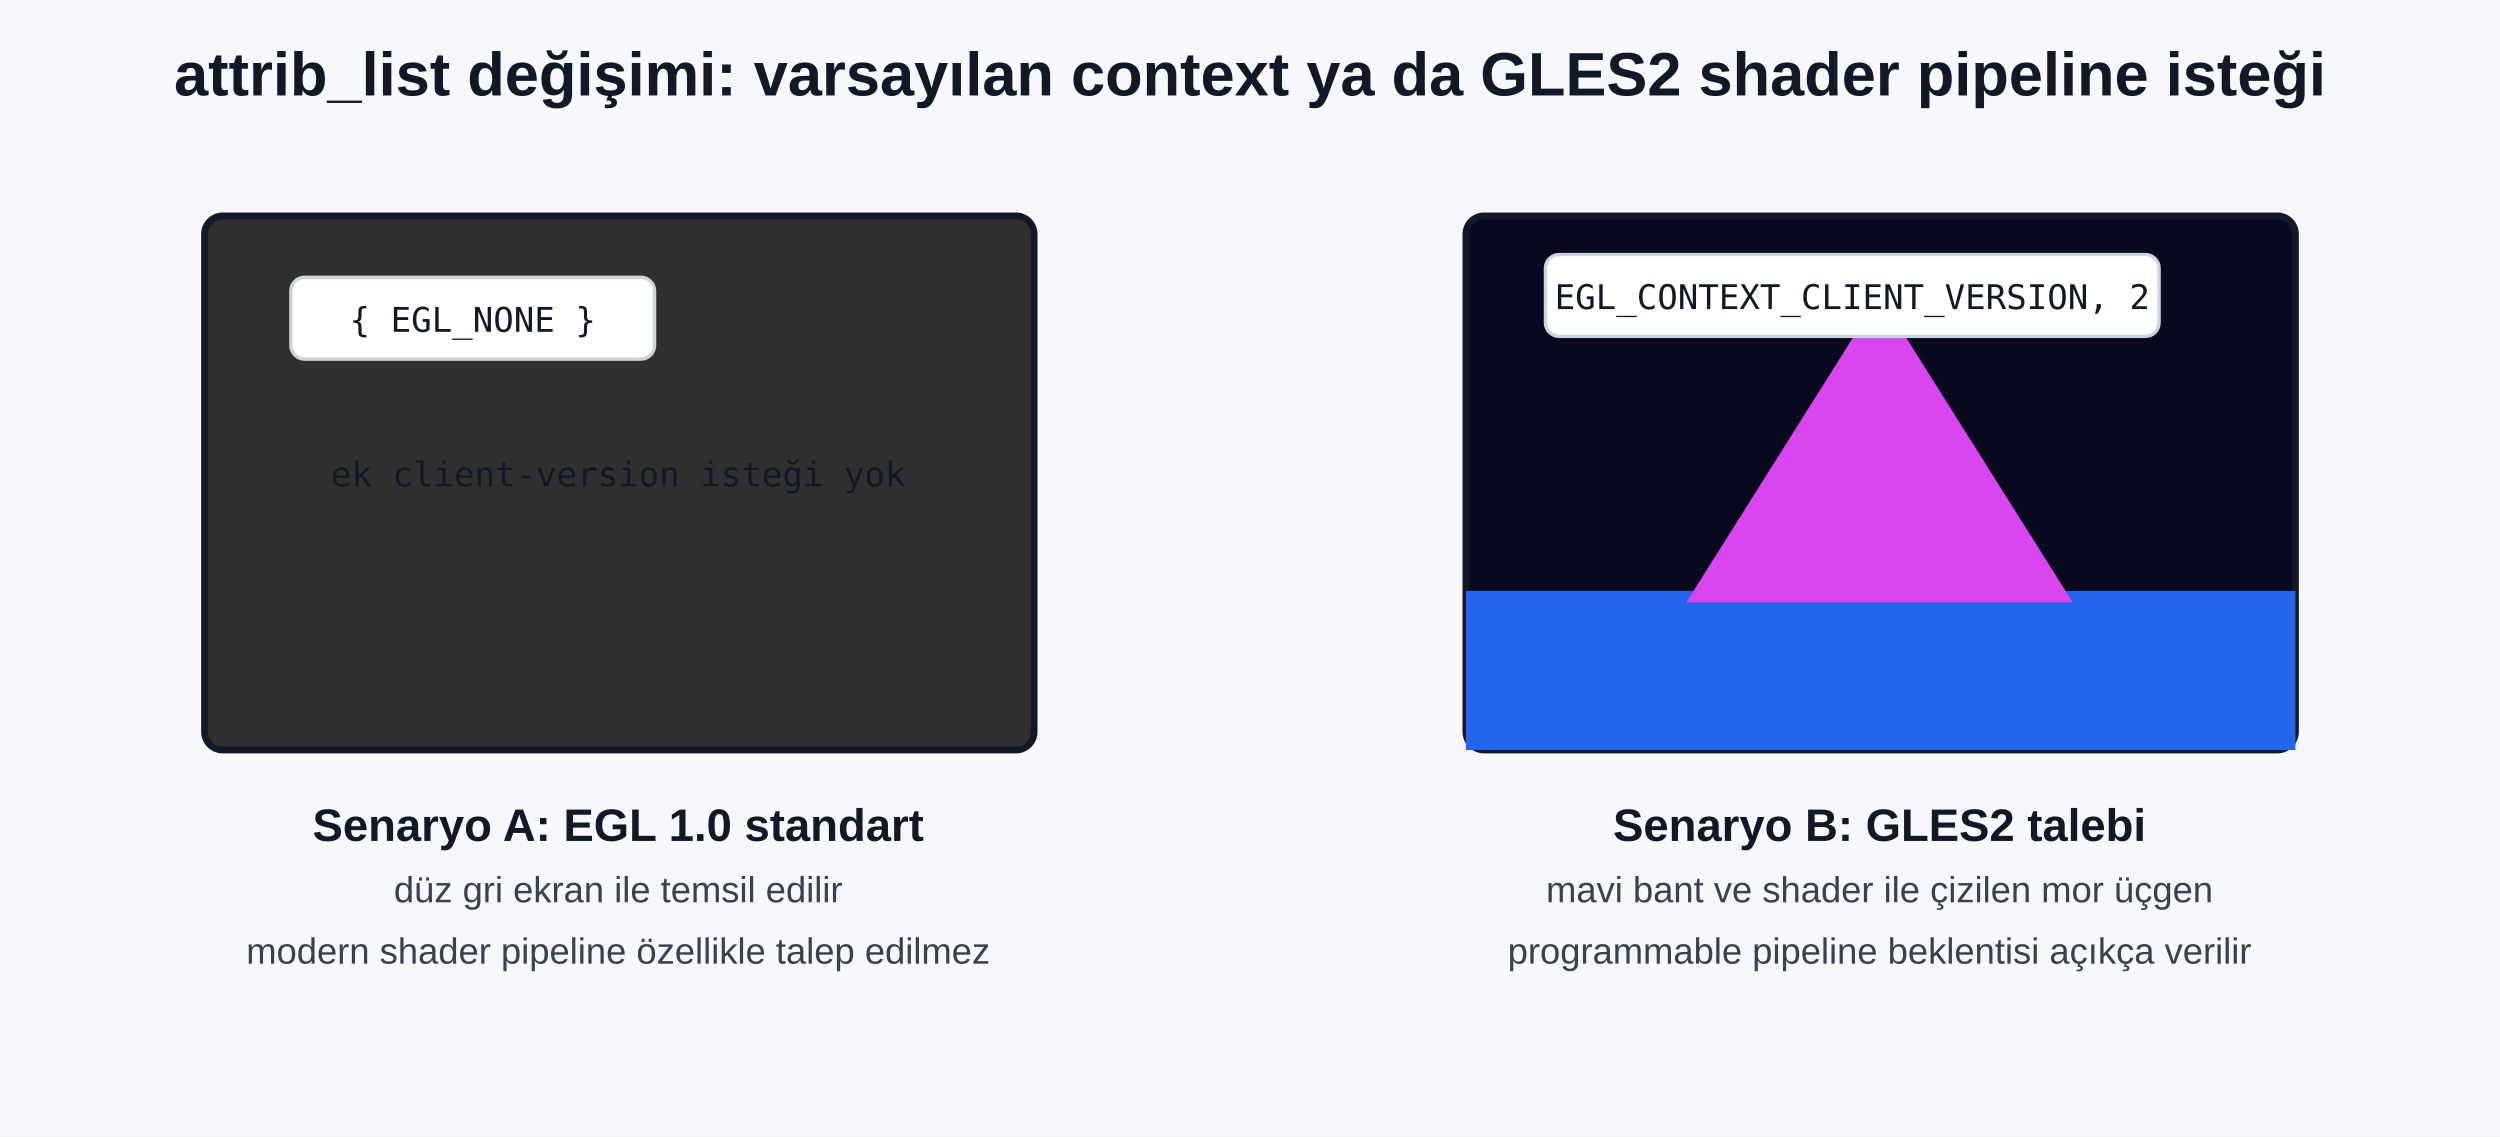
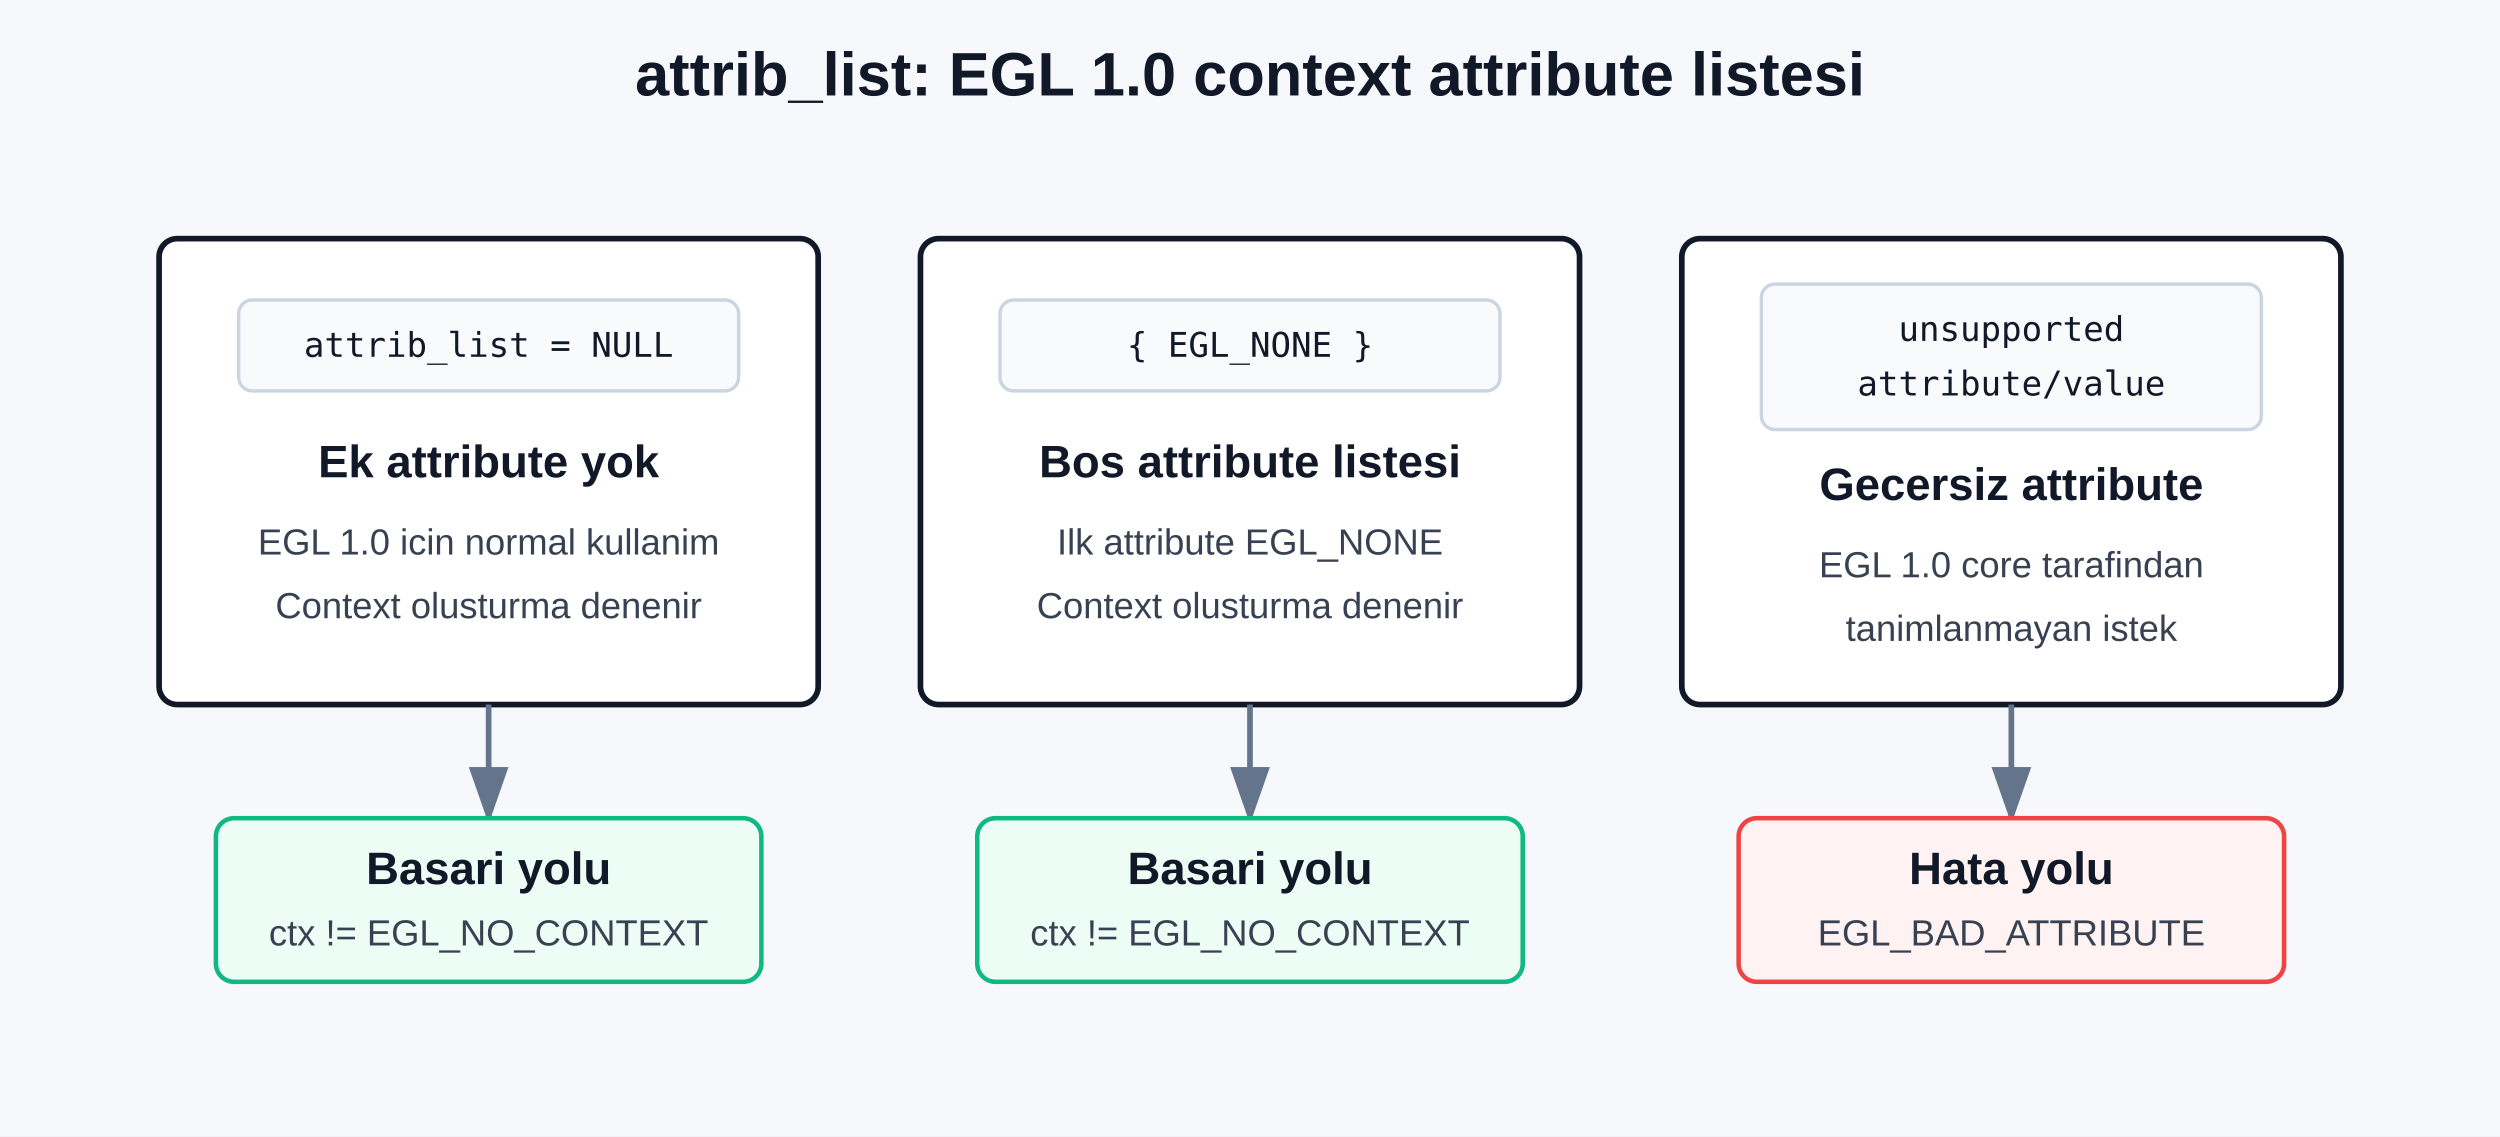
- <svg xmlns="http://www.w3.org/2000/svg" width="1100" height="500" viewBox="0 0 1100 500" role="img" aria-label="attrib_list standart ve GLES2 pipeline senaryoları">
+ <svg xmlns="http://www.w3.org/2000/svg" width="1100" height="500" viewBox="0 0 1100 500" role="img" aria-label="attrib_list EGL 1.0 senaryolari">
  <rect width="1100" height="500" fill="#f6f8fb" />
  <style>
    .title{font:700 27px Arial,sans-serif;fill:#111827}
    .label{font:700 20px Arial,sans-serif;fill:#111827}
    .small{font:16px Arial,sans-serif;fill:#374151}
    .code{font:15px Consolas,monospace;fill:#111827}
-     .screen{stroke:#111827;stroke-width:3;rx:8}
-     .chip{fill:#fff;stroke:#cbd5e1;stroke-width:1.5;rx:6}
+     .box{fill:#ffffff;stroke:#111827;stroke-width:2.5;rx:8}
+     .ok{fill:#ecfdf5;stroke:#10b981;stroke-width:2;rx:8}
+     .err{fill:#fef2f2;stroke:#ef4444;stroke-width:2;rx:8}
+     .chip{fill:#f8fafc;stroke:#cbd5e1;stroke-width:1.5;rx:6}
+     .arrow{stroke:#64748b;stroke-width:2.5;fill:none;marker-end:url(#arrowhead)}
  </style>
-   <text x="550" y="42" text-anchor="middle" class="title">attrib_list değişimi: varsayılan context ya da GLES2 shader pipeline isteği</text>
-   <rect x="90" y="95" width="365" height="235" class="screen" fill="#303030" />
-   <rect x="128" y="122" width="160" height="36" class="chip" />
-   <text x="208" y="146" text-anchor="middle" class="code">{ EGL_NONE }</text>
-   <text x="272" y="214" text-anchor="middle" fill="#e5e7eb" class="code">ek client-version isteği yok</text>
-   <text x="272" y="370" text-anchor="middle" class="label">Senaryo A: EGL 1.0 standart</text>
-   <text x="272" y="397" text-anchor="middle" class="small">düz gri ekran ile temsil edilir</text>
-   <text x="272" y="424" text-anchor="middle" class="small">modern shader pipeline özellikle talep edilmez</text>
-   <rect x="645" y="95" width="365" height="235" class="screen" fill="#08091f" />
-   <rect x="645" y="260" width="365" height="70" fill="#2563eb" />
-   <polygon points="827,130 742,265 912,265" fill="#d946ef" />
-   <rect x="680" y="112" width="270" height="36" class="chip" />
-   <text x="815" y="136" text-anchor="middle" class="code">EGL_CONTEXT_CLIENT_VERSION, 2</text>
-   <text x="827" y="370" text-anchor="middle" class="label">Senaryo B: GLES2 talebi</text>
-   <text x="827" y="397" text-anchor="middle" class="small">mavi bant ve shader ile çizilen mor üçgen</text>
-   <text x="827" y="424" text-anchor="middle" class="small">programmable pipeline beklentisi açıkça verilir</text>
+   <defs>
+     <marker id="arrowhead" markerWidth="10" markerHeight="7" refX="9" refY="3.5" orient="auto">
+       <polygon points="0 0, 10 3.5, 0 7" fill="#64748b" />
+     </marker>
+   </defs>
+   <text x="550" y="42" text-anchor="middle" class="title">attrib_list: EGL 1.0 context attribute listesi</text>
+   <rect x="70" y="105" width="290" height="205" class="box" />
+   <rect x="105" y="132" width="220" height="40" class="chip" />
+   <text x="215" y="157" text-anchor="middle" class="code">attrib_list = NULL</text>
+   <text x="215" y="210" text-anchor="middle" class="label">Ek attribute yok</text>
+   <text x="215" y="244" text-anchor="middle" class="small">EGL 1.0 icin normal kullanim</text>
+   <text x="215" y="272" text-anchor="middle" class="small">Context olusturma denenir</text>
+   <rect x="405" y="105" width="290" height="205" class="box" />
+   <rect x="440" y="132" width="220" height="40" class="chip" />
+   <text x="550" y="157" text-anchor="middle" class="code">{ EGL_NONE }</text>
+   <text x="550" y="210" text-anchor="middle" class="label">Bos attribute listesi</text>
+   <text x="550" y="244" text-anchor="middle" class="small">Ilk attribute EGL_NONE</text>
+   <text x="550" y="272" text-anchor="middle" class="small">Context olusturma denenir</text>
+   <rect x="740" y="105" width="290" height="205" class="box" />
+   <rect x="775" y="125" width="220" height="64" class="chip" />
+   <text x="885" y="150" text-anchor="middle" class="code">unsupported</text>
+   <text x="885" y="174" text-anchor="middle" class="code">attribute/value</text>
+   <text x="885" y="220" text-anchor="middle" class="label">Gecersiz attribute</text>
+   <text x="885" y="254" text-anchor="middle" class="small">EGL 1.0 core tarafindan</text>
+   <text x="885" y="282" text-anchor="middle" class="small">tanimlanmayan istek</text>
+   <path d="M215 310 L215 360" class="arrow" />
+   <path d="M550 310 L550 360" class="arrow" />
+   <path d="M885 310 L885 360" class="arrow" />
+   <rect x="95" y="360" width="240" height="72" class="ok" />
+   <text x="215" y="389" text-anchor="middle" class="label">Basari yolu</text>
+   <text x="215" y="416" text-anchor="middle" class="small">ctx != EGL_NO_CONTEXT</text>
+   <rect x="430" y="360" width="240" height="72" class="ok" />
+   <text x="550" y="389" text-anchor="middle" class="label">Basari yolu</text>
+   <text x="550" y="416" text-anchor="middle" class="small">ctx != EGL_NO_CONTEXT</text>
+   <rect x="765" y="360" width="240" height="72" class="err" />
+   <text x="885" y="389" text-anchor="middle" class="label">Hata yolu</text>
+   <text x="885" y="416" text-anchor="middle" class="small">EGL_BAD_ATTRIBUTE</text>
</svg>
